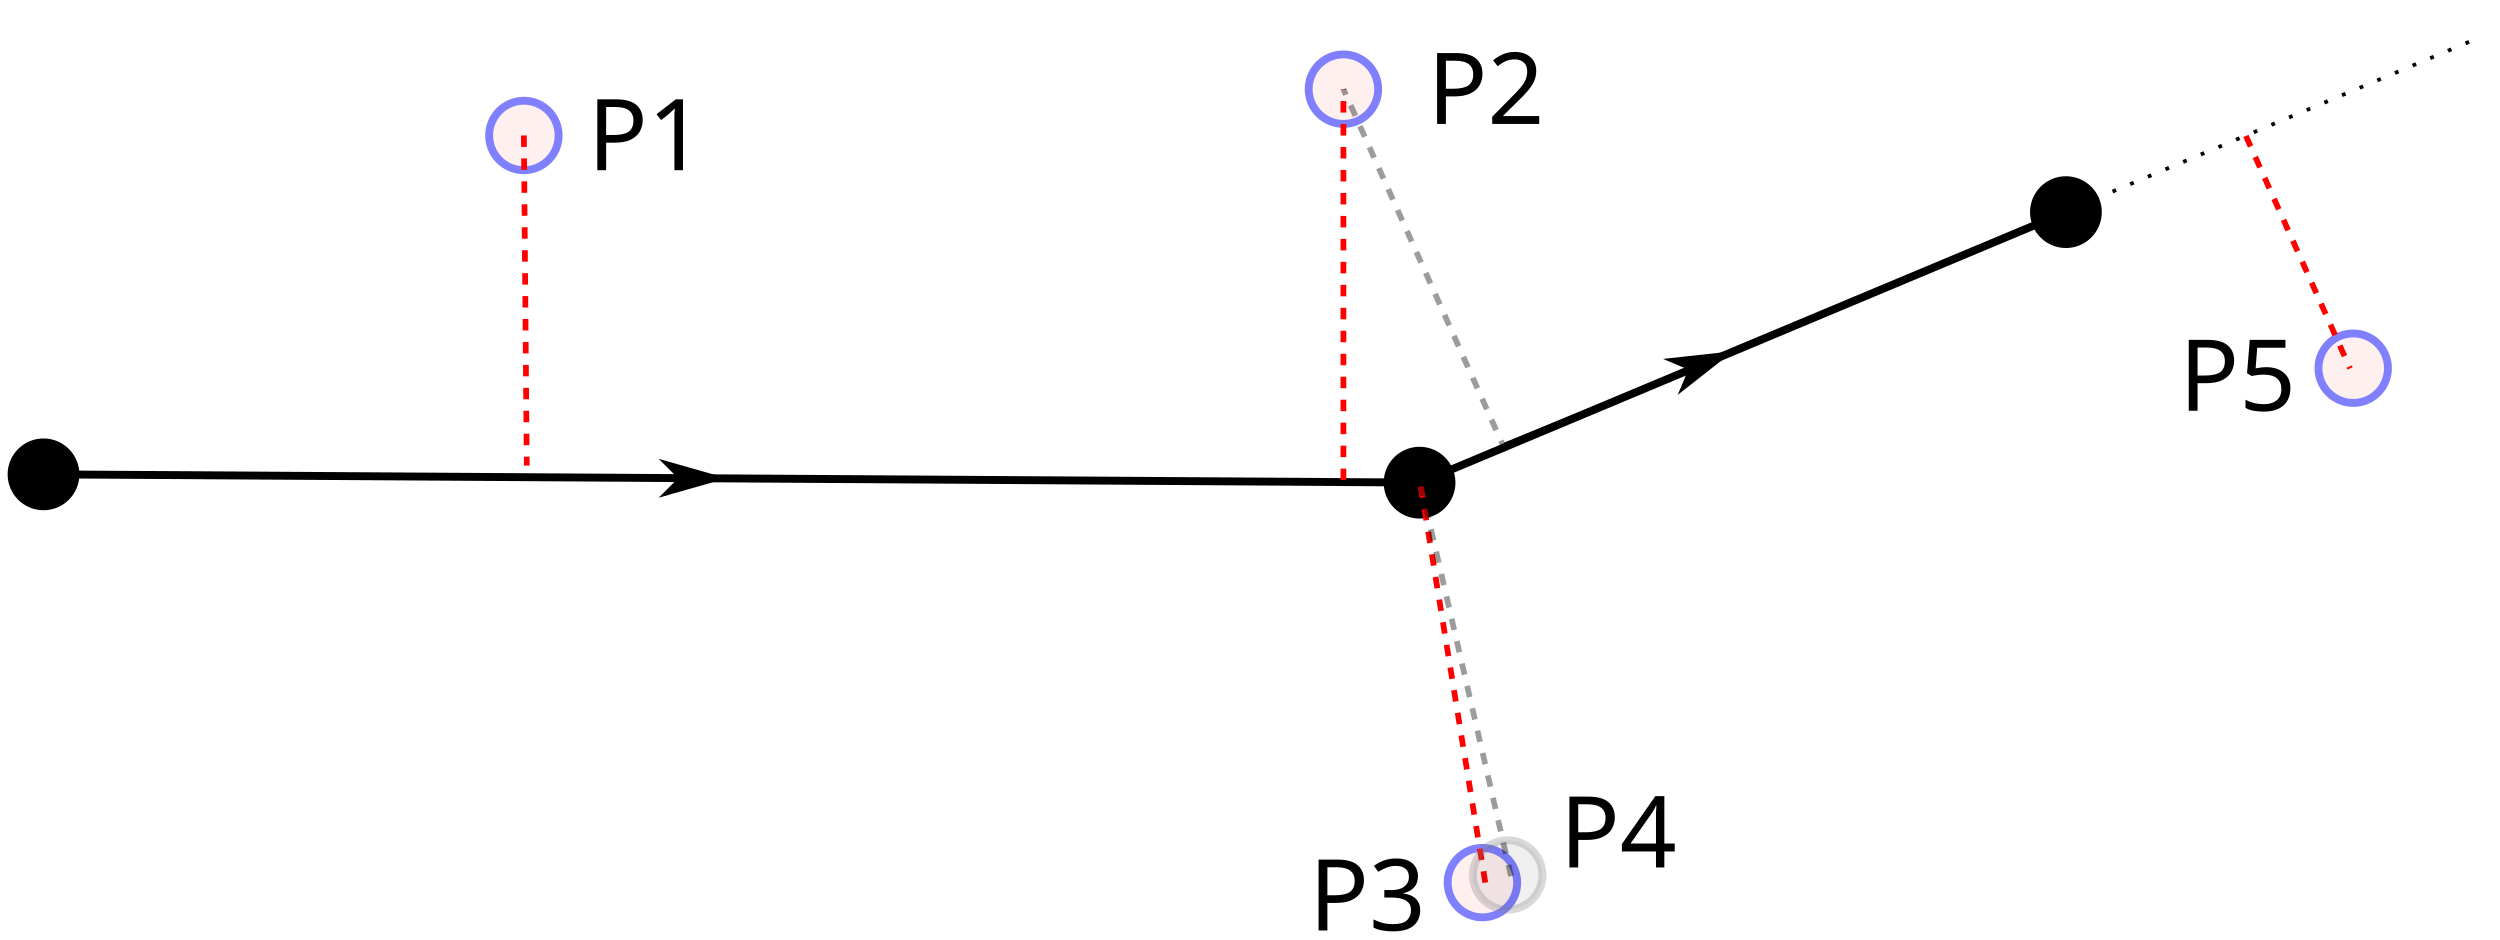
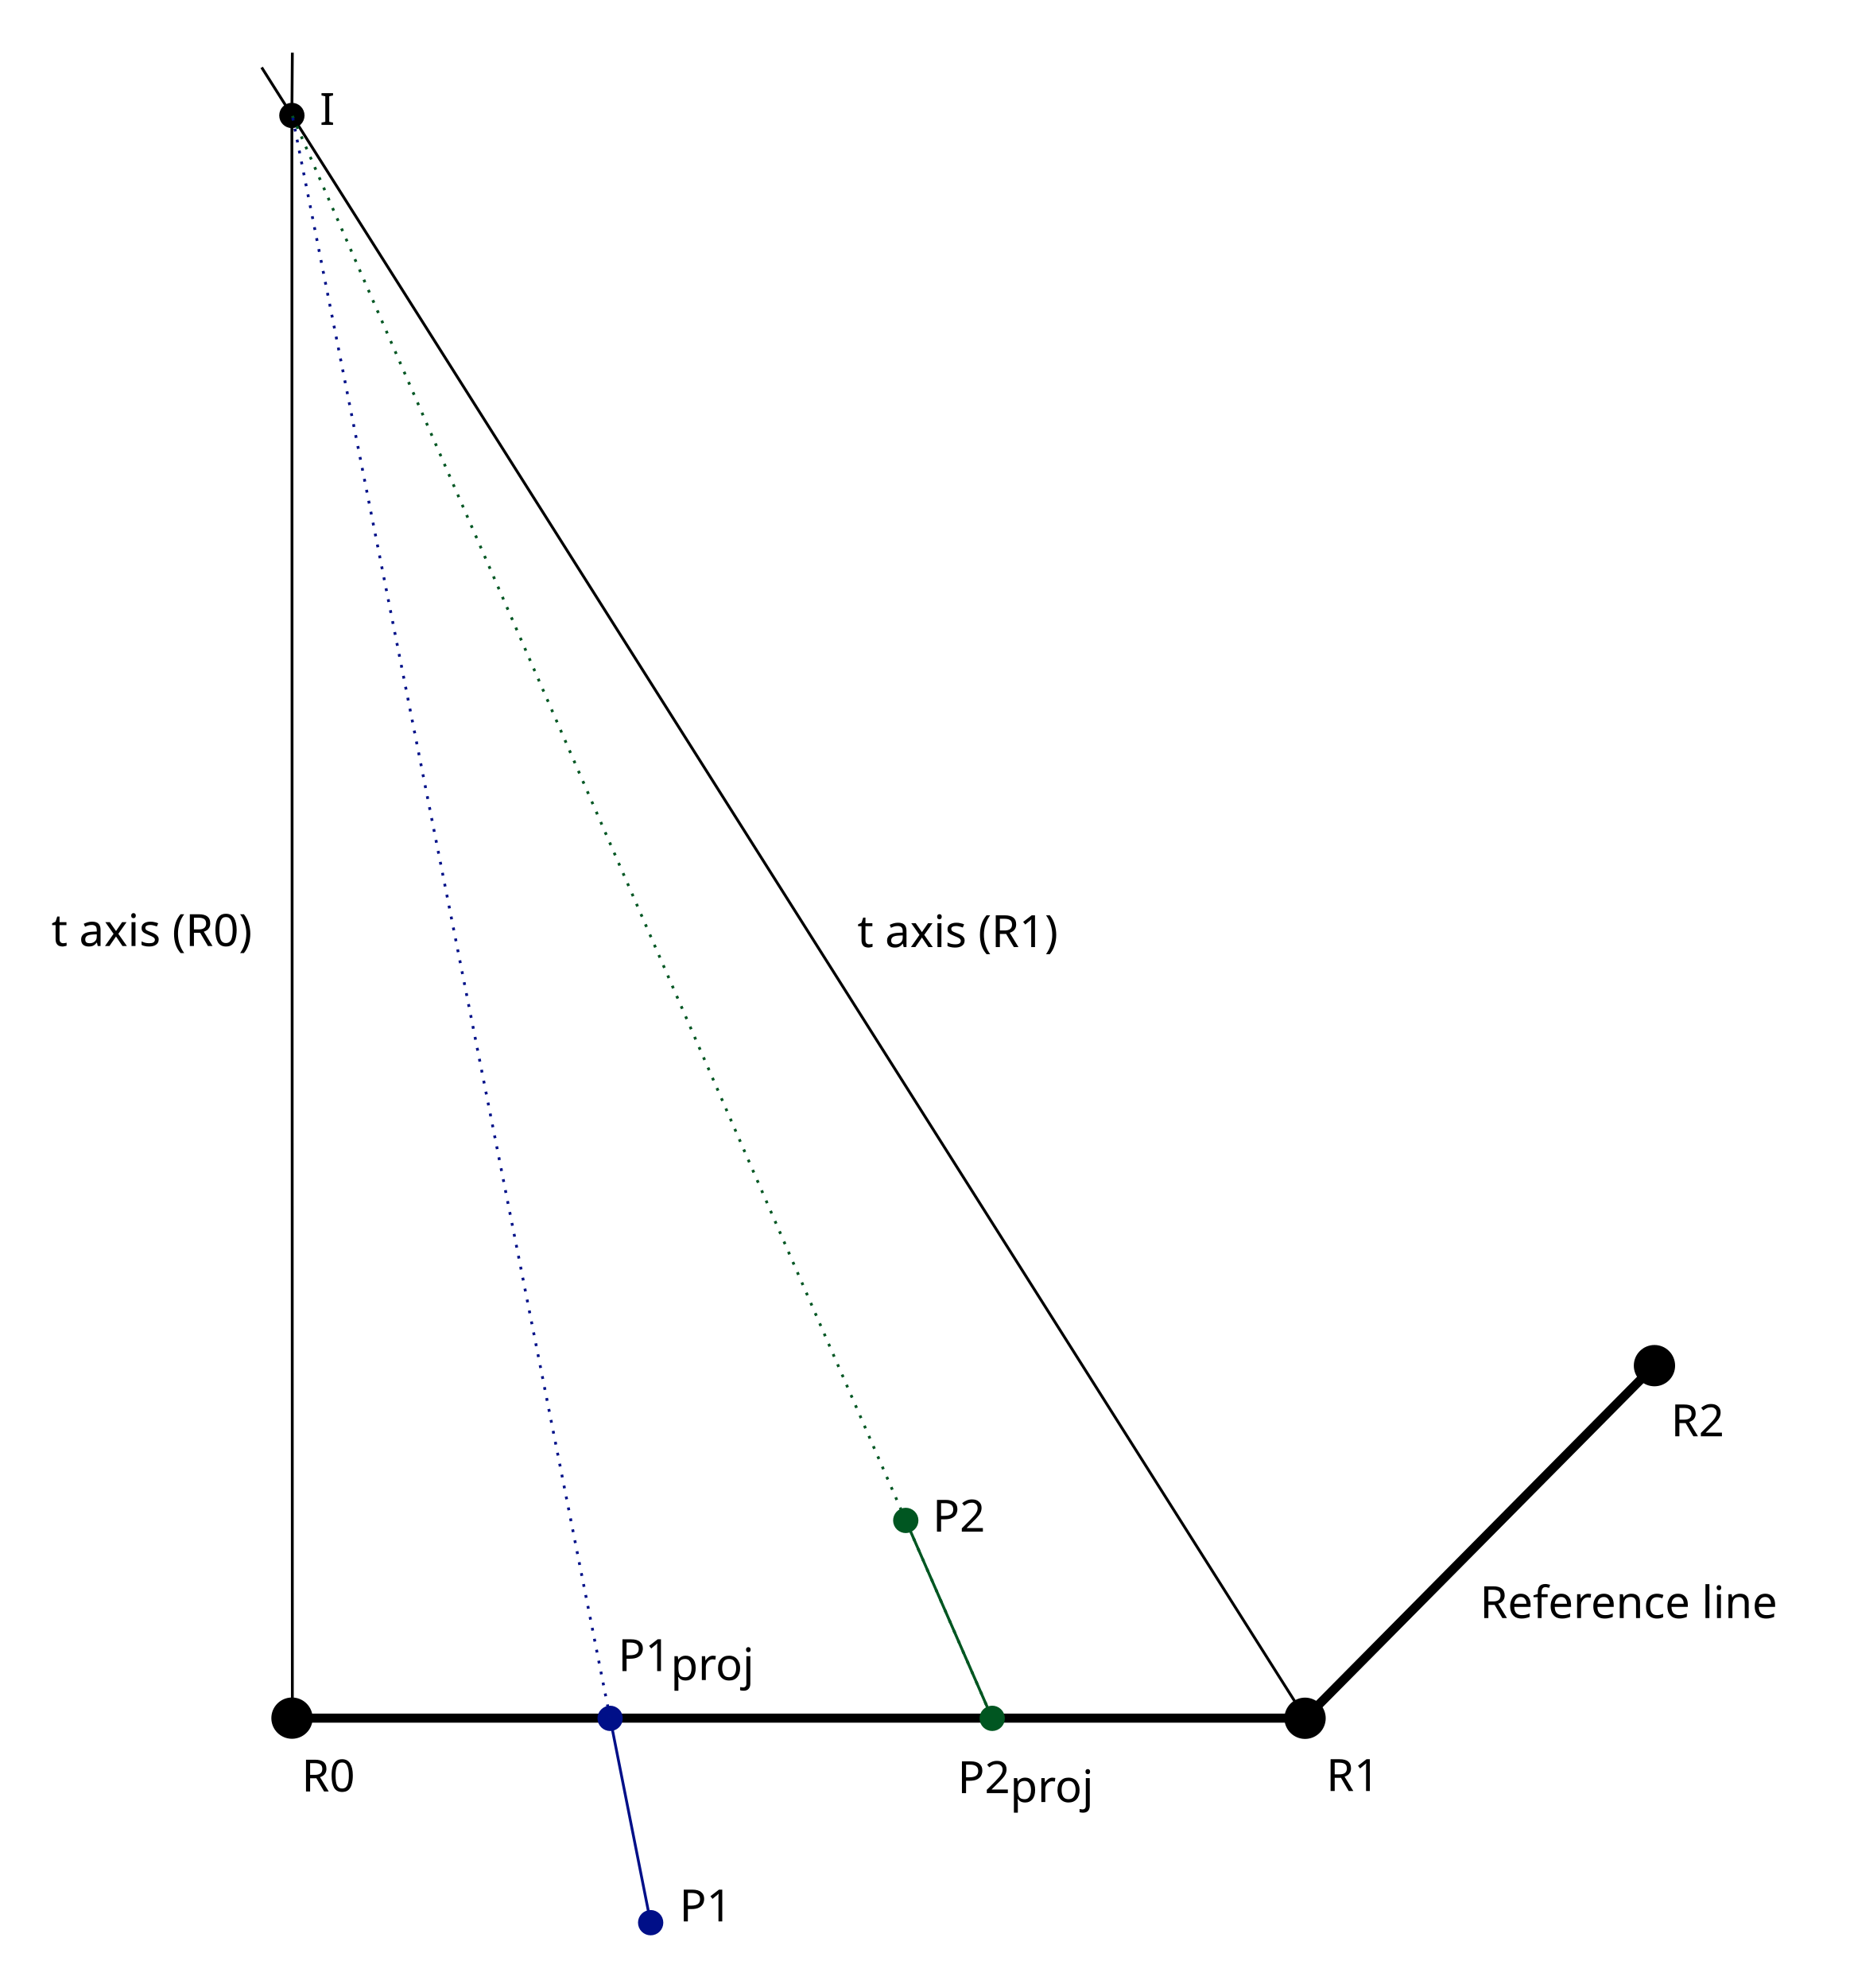
- <svg xmlns="http://www.w3.org/2000/svg" width="173.051mm" height="65.034mm" viewBox="0 0 173.051 65.034" version="1.1" id="svg8">
+ <svg xmlns="http://www.w3.org/2000/svg" width="175.603mm" height="188.718mm" viewBox="0 0 175.603 188.718" version="1.1" id="svg8">
  <defs id="defs2">
-     <marker orient="auto" refY="0" refX="0" id="Arrow1Lend" style="overflow:visible">
-       <path id="path820" d="M 0,0 5,-5 -12.5,0 5,5 Z" style="fill:#000000;fill-opacity:1;fill-rule:evenodd;stroke:#000000;stroke-width:1pt;stroke-opacity:1" transform="matrix(-0.8,0,0,-0.8,-10,0)" />
+     <marker style="overflow:visible" id="marker1267" refX="0" refY="0" orient="auto">
+       <path transform="matrix(0.8,0,0,0.8,5.92,0.8)" style="fill:context-stroke;fill-rule:evenodd;stroke:context-stroke;stroke-width:1pt" d="m -2.5,-1 c 0,2.76 -2.24,5 -5,5 -2.76,0 -5,-2.24 -5,-5 0,-2.76 2.24,-5 5,-5 2.76,0 5,2.24 5,5 z" id="path1067" />
+     </marker>
+     <marker style="overflow:visible" id="marker5074" refX="0" refY="0" orient="auto">
+       <path transform="matrix(0.4,0,0,0.4,2.96,0.4)" style="fill:#005621;fill-opacity:1;fill-rule:evenodd;stroke:#005621;stroke-width:1pt;stroke-opacity:1" d="m -2.5,-1 c 0,2.76 -2.24,5 -5,5 -2.76,0 -5,-2.24 -5,-5 0,-2.76 2.24,-5 5,-5 2.76,0 5,2.24 5,5 z" id="path5072" />
+     </marker>
+     <marker orient="auto" refY="0" refX="0" id="marker4940" style="overflow:visible">
+       <path id="path4938" d="m -2.5,-1 c 0,2.76 -2.24,5 -5,5 -2.76,0 -5,-2.24 -5,-5 0,-2.76 2.24,-5 5,-5 2.76,0 5,2.24 5,5 z" style="fill:#005621;fill-opacity:1;fill-rule:evenodd;stroke:#005621;stroke-width:1pt;stroke-opacity:1" transform="matrix(0.8,0,0,0.8,5.92,0.8)" />
    </marker>
    <marker orient="auto" refY="0" refX="0" id="DotL" style="overflow:visible">
-       <path id="path878" d="m -2.5,-1 c 0,2.76 -2.24,5 -5,5 -2.76,0 -5,-2.24 -5,-5 0,-2.76 2.24,-5 5,-5 2.76,0 5,2.24 5,5 z" style="fill:#000000;fill-opacity:1;fill-rule:evenodd;stroke:#000000;stroke-width:1pt;stroke-opacity:1" transform="matrix(0.8,0,0,0.8,5.92,0.8)" />
+       <path id="path4595" d="m -2.5,-1 c 0,2.76 -2.24,5 -5,5 -2.76,0 -5,-2.24 -5,-5 0,-2.76 2.24,-5 5,-5 2.76,0 5,2.24 5,5 z" style="fill:#000f88;fill-opacity:1;fill-rule:evenodd;stroke:#000f88;stroke-width:1pt;stroke-opacity:1" transform="matrix(0.8,0,0,0.8,5.92,0.8)" />
    </marker>
-     <marker orient="auto" refY="0" refX="0" id="Arrow1Lend-9" style="overflow:visible">
-       <path id="path820-8" d="M 0,0 5,-5 -12.5,0 5,5 Z" style="fill:#000000;fill-opacity:1;fill-rule:evenodd;stroke:#000000;stroke-width:1pt;stroke-opacity:1" transform="matrix(-0.8,0,0,-0.8,-10,0)" />
+     <marker orient="auto" refY="0" refX="0" id="marker4852" style="overflow:visible">
+       <path id="path4850" d="m -2.5,-1 c 0,2.76 -2.24,5 -5,5 -2.76,0 -5,-2.24 -5,-5 0,-2.76 2.24,-5 5,-5 2.76,0 5,2.24 5,5 z" style="fill:#000000;fill-opacity:1;fill-rule:evenodd;stroke:#000000;stroke-width:1pt;stroke-opacity:1" transform="matrix(0.4,0,0,0.4,2.96,0.4)" />
+     </marker>
+     <marker orient="auto" refY="0" refX="0" id="marker4818" style="overflow:visible">
+       <path id="path4816" d="m -2.5,-1 c 0,2.76 -2.24,5 -5,5 -2.76,0 -5,-2.24 -5,-5 0,-2.76 2.24,-5 5,-5 2.76,0 5,2.24 5,5 z" style="fill:#000000;fill-opacity:1;fill-rule:evenodd;stroke:#000000;stroke-width:1pt;stroke-opacity:1" transform="matrix(0.4,0,0,0.4,2.96,0.4)" />
+     </marker>
+     <marker orient="auto" refY="0" refX="0" id="DotM" style="overflow:visible">
+       <path id="path4598" d="m -2.5,-1 c 0,2.76 -2.24,5 -5,5 -2.76,0 -5,-2.24 -5,-5 0,-2.76 2.24,-5 5,-5 2.76,0 5,2.24 5,5 z" style="fill:#000000;fill-opacity:1;fill-rule:evenodd;stroke:#000000;stroke-width:1pt;stroke-opacity:1" transform="matrix(0.4,0,0,0.4,2.96,0.4)" />
    </marker>
  </defs>
-   <g id="layer1" transform="translate(4.323335,-69.35006)">
-     <path style="fill:none;fill-rule:evenodd;stroke:#000000;stroke-width:0.548;stroke-linecap:butt;stroke-linejoin:miter;stroke-miterlimit:15;stroke-dasharray:none;stroke-dashoffset:0;stroke-opacity:1;marker-start:url(#DotL);marker-mid:url(#DotL);marker-end:url(#DotL);paint-order:normal" d="M -1.268,102.185 93.982,102.752 138.721,84.017" id="path815" />
-     <circle style="fill:#ff0000;fill-opacity:0.059;fill-rule:evenodd;stroke:#8080ff;stroke-width:0.548;stroke-miterlimit:15;stroke-dasharray:none;stroke-dashoffset:0;stroke-opacity:1;paint-order:normal" id="path3247" cx="98.29" cy="130.445" r="2.405" />
-     <circle style="fill:#ff0000;fill-opacity:0.059;fill-rule:evenodd;stroke:#8080ff;stroke-width:0.548;stroke-miterlimit:15;stroke-dasharray:none;stroke-dashoffset:0;stroke-opacity:1;paint-order:normal" id="path3247-3" cx="88.668" cy="75.521" r="2.405" />
-     <circle style="fill:#ff0000;fill-opacity:0.059;fill-rule:evenodd;stroke:#8080ff;stroke-width:0.548;stroke-miterlimit:15;stroke-dasharray:none;stroke-dashoffset:0;stroke-opacity:1;paint-order:normal" id="path3247-6" cx="31.94" cy="78.728" r="2.405" />
-     <path style="fill:none;fill-rule:evenodd;stroke:#ff0000;stroke-width:0.397;stroke-linecap:butt;stroke-linejoin:miter;stroke-miterlimit:4;stroke-dasharray:0.794, 0.794;stroke-dashoffset:0;stroke-opacity:1" d="m 98.49,130.445 -4.508,-27.693" id="path3290" />
-     <path style="fill:none;fill-rule:evenodd;stroke:#ff0000;stroke-width:0.397;stroke-linecap:butt;stroke-linejoin:miter;stroke-miterlimit:4;stroke-dasharray:0.794, 0.794;stroke-dashoffset:0;stroke-opacity:1" d="m 31.94,78.728 0.2,22.852" id="path3292" />
-     <path style="fill:none;fill-rule:evenodd;stroke:#ff0000;stroke-width:0.397;stroke-linecap:butt;stroke-linejoin:miter;stroke-miterlimit:4;stroke-dasharray:0.795, 0.795;stroke-dashoffset:0;stroke-opacity:1" d="m 88.668,102.582 -10e-7,-27.061" id="path3294" />
-     <path style="fill:none;fill-rule:evenodd;stroke:#000000;stroke-width:0.397;stroke-linecap:butt;stroke-linejoin:miter;stroke-miterlimit:4;stroke-dasharray:0.795, 0.795;stroke-dashoffset:0;stroke-opacity:0.387" d="M 99.893,100.578 88.668,75.521" id="path3296" />
-     <text xml:space="preserve" style="font-style:normal;font-variant:normal;font-weight:normal;font-stretch:normal;font-size:7.938px;line-height:125%;font-family:'Courier 10 Pitch';-inkscape-font-specification:'Courier 10 Pitch, Normal';text-align:start;letter-spacing:0px;word-spacing:0px;writing-mode:lr-tb;text-anchor:start;fill:#000000;fill-opacity:1;stroke:none;stroke-width:0.397px;stroke-linecap:butt;stroke-linejoin:miter;stroke-opacity:1" x="94.481" y="77.927" id="text3662">
-       <tspan id="tspan3660" x="94.481" y="77.927" style="font-style:normal;font-variant:normal;font-weight:normal;font-stretch:normal;font-size:6.879px;font-family:sans-serif;-inkscape-font-specification:'sans-serif, Normal';font-variant-ligatures:normal;font-variant-caps:normal;font-variant-numeric:normal;font-feature-settings:normal;text-align:start;writing-mode:lr-tb;text-anchor:start;stroke-width:0.397px">P2</tspan>
+   <g id="layer1" transform="translate(-8.60074,-63.83673)">
+     <path style="fill:none;stroke:#000000;stroke-width:0.865;stroke-linecap:butt;stroke-linejoin:miter;stroke-miterlimit:4;stroke-dasharray:none;stroke-opacity:1;marker-start:url(#DotM);marker-mid:url(#marker4818);marker-end:url(#marker4852)" d="m 36.36,226.937 h 96.189 l 33.168,-33.486" id="path3721" />
+     <path style="fill:none;stroke:#000000;stroke-width:0.265px;stroke-linecap:butt;stroke-linejoin:miter;stroke-opacity:1;marker-mid:url(#marker1267)" d="m 36.36,226.937 -0.045,-152.161 0.045,-5.937" id="path3723" />
+     <path style="fill:none;stroke:#000000;stroke-width:0.265px;stroke-linecap:butt;stroke-linejoin:miter;stroke-opacity:1" d="M 132.548,226.937 33.445,70.238" id="path3725" />
+     <path style="fill:none;stroke:#000f88;stroke-width:0.265;stroke-linecap:butt;stroke-linejoin:miter;stroke-miterlimit:4;stroke-dasharray:none;stroke-opacity:1;marker-start:url(#DotL);marker-end:url(#DotL)" d="M 70.377,246.333 66.53,226.937" id="path4896" />
+     <path style="fill:none;stroke:#005621;stroke-width:0.265;stroke-linecap:butt;stroke-linejoin:miter;stroke-miterlimit:4;stroke-dasharray:none;stroke-opacity:1;marker-start:url(#marker4940);marker-end:url(#marker4940)" d="M 102.803,226.937 94.595,208.149" id="path4936" />
+     <path style="fill:none;stroke:#005622;stroke-width:0.265;stroke-linecap:butt;stroke-linejoin:miter;stroke-miterlimit:4;stroke-dasharray:0.265, 0.795;stroke-dashoffset:0;stroke-opacity:1" d="M 36.36,74.846 102.803,226.937" id="path5044" />
+     <path style="fill:none;stroke:#001088;stroke-width:0.265;stroke-linecap:butt;stroke-linejoin:miter;stroke-miterlimit:4;stroke-dasharray:0.265, 0.794;stroke-dashoffset:0;stroke-opacity:1" d="M 66.53,226.937 36.36,74.846" id="path5046" />
+     <text xml:space="preserve" style="font-style:normal;font-variant:normal;font-weight:normal;font-stretch:normal;font-size:4.233px;line-height:1.25;font-family:sans-serif;-inkscape-font-specification:'sans-serif, Normal';font-variant-ligatures:normal;font-variant-caps:normal;font-variant-numeric:normal;font-variant-east-asian:normal;letter-spacing:0px;word-spacing:0px;fill:#000000;fill-opacity:1;stroke:none;stroke-width:0.265" x="73.119" y="246.236" id="text5180">
+       <tspan id="tspan5178" x="73.119" y="246.236" style="font-style:normal;font-variant:normal;font-weight:normal;font-stretch:normal;font-size:4.233px;font-family:sans-serif;-inkscape-font-specification:'sans-serif, Normal';font-variant-ligatures:normal;font-variant-caps:normal;font-variant-numeric:normal;font-variant-east-asian:normal;stroke-width:0.265">P1</tspan>
    </text>
-     <text xml:space="preserve" style="font-style:normal;font-variant:normal;font-weight:normal;font-stretch:normal;font-size:7.938px;line-height:125%;font-family:'Courier 10 Pitch';-inkscape-font-specification:'Courier 10 Pitch, Normal';text-align:start;letter-spacing:0px;word-spacing:0px;writing-mode:lr-tb;text-anchor:start;fill:#000000;fill-opacity:1;stroke:none;stroke-width:0.397px;stroke-linecap:butt;stroke-linejoin:miter;stroke-opacity:1" x="86.277" y="133.758" id="text3666">
-       <tspan id="tspan3664" x="86.277" y="133.758" style="font-style:normal;font-variant:normal;font-weight:normal;font-stretch:normal;font-size:6.879px;font-family:sans-serif;-inkscape-font-specification:'sans-serif, Normal';font-variant-ligatures:normal;font-variant-caps:normal;font-variant-numeric:normal;font-feature-settings:normal;text-align:start;writing-mode:lr-tb;text-anchor:start;stroke-width:0.397px">P3</tspan>
+     <text xml:space="preserve" style="font-style:normal;font-variant:normal;font-weight:normal;font-stretch:normal;font-size:4.233px;line-height:1.25;font-family:sans-serif;-inkscape-font-specification:'sans-serif, Normal';font-variant-ligatures:normal;font-variant-caps:normal;font-variant-numeric:normal;font-variant-east-asian:normal;letter-spacing:0px;word-spacing:0px;fill:#000000;fill-opacity:1;stroke:none;stroke-width:0.265" x="97.161" y="209.234" id="text5184">
+       <tspan id="tspan5182" x="97.161" y="209.234" style="font-style:normal;font-variant:normal;font-weight:normal;font-stretch:normal;font-size:4.233px;font-family:sans-serif;-inkscape-font-specification:'sans-serif, Normal';font-variant-ligatures:normal;font-variant-caps:normal;font-variant-numeric:normal;font-variant-east-asian:normal;stroke-width:0.265">P2</tspan>
    </text>
-     <text xml:space="preserve" style="font-style:normal;font-variant:normal;font-weight:normal;font-stretch:normal;font-size:6.879px;line-height:125%;font-family:'Courier 10 Pitch';-inkscape-font-specification:'Courier 10 Pitch, Normal';font-variant-ligatures:normal;font-variant-caps:normal;font-variant-numeric:normal;font-feature-settings:normal;text-align:start;letter-spacing:0px;word-spacing:0px;writing-mode:lr-tb;text-anchor:start;fill:#000000;fill-opacity:1;stroke:none;stroke-width:0.397px;stroke-linecap:butt;stroke-linejoin:miter;stroke-opacity:1" x="36.35" y="81.134" id="text3670">
-       <tspan id="tspan3668" x="36.35" y="81.134" style="font-style:normal;font-variant:normal;font-weight:normal;font-stretch:normal;font-size:6.879px;font-family:sans-serif;-inkscape-font-specification:'sans-serif, Normal';font-variant-ligatures:normal;font-variant-caps:normal;font-variant-numeric:normal;font-feature-settings:normal;text-align:start;writing-mode:lr-tb;text-anchor:start;stroke-width:0.397px">P1</tspan>
+     <text xml:space="preserve" style="font-style:normal;font-variant:normal;font-weight:normal;font-stretch:normal;font-size:4.233px;line-height:1.25;font-family:sans-serif;-inkscape-font-specification:'sans-serif, Normal';font-variant-ligatures:normal;font-variant-caps:normal;font-variant-numeric:normal;font-variant-east-asian:normal;letter-spacing:0px;word-spacing:0px;fill:#000000;fill-opacity:1;stroke:none;stroke-width:0.265" x="38.956" y="75.694" id="text5206">
+       <tspan id="tspan5204" x="38.956" y="75.694" style="font-style:normal;font-variant:normal;font-weight:normal;font-stretch:normal;font-size:4.233px;font-family:sans-serif;-inkscape-font-specification:'sans-serif, Normal';font-variant-ligatures:normal;font-variant-caps:normal;font-variant-numeric:normal;font-variant-east-asian:normal;stroke-width:0.265">I</tspan>
    </text>
-     <circle style="fill:#000000;fill-opacity:0.059;fill-rule:evenodd;stroke:#808083;stroke-width:0.548;stroke-miterlimit:15;stroke-dasharray:none;stroke-dashoffset:0;stroke-opacity:0.298;paint-order:normal" id="path3247-7" cx="100.04" cy="129.917" r="2.405" />
-     <path style="fill:none;fill-rule:evenodd;stroke:#000000;stroke-width:0.397;stroke-linecap:butt;stroke-linejoin:miter;stroke-miterlimit:4;stroke-dasharray:0.795, 0.795;stroke-dashoffset:0;stroke-opacity:0.387" d="M 100.272,129.995 93.982,102.752" id="path3296-0" />
-     <text xml:space="preserve" style="font-style:normal;font-variant:normal;font-weight:normal;font-stretch:normal;font-size:7.938px;line-height:125%;font-family:'Courier 10 Pitch';-inkscape-font-specification:'Courier 10 Pitch, Normal';text-align:start;letter-spacing:0px;word-spacing:0px;writing-mode:lr-tb;text-anchor:start;fill:#000000;fill-opacity:1;stroke:none;stroke-width:0.397px;stroke-linecap:butt;stroke-linejoin:miter;stroke-opacity:1" x="103.641" y="129.401" id="text3666-8">
-       <tspan id="tspan3664-1" x="103.641" y="129.401" style="font-style:normal;font-variant:normal;font-weight:normal;font-stretch:normal;font-size:6.879px;font-family:sans-serif;-inkscape-font-specification:'sans-serif, Normal';font-variant-ligatures:normal;font-variant-caps:normal;font-variant-numeric:normal;font-feature-settings:normal;text-align:start;writing-mode:lr-tb;text-anchor:start;stroke-width:0.397px">P4</tspan>
+     <text xml:space="preserve" style="font-style:normal;font-variant:normal;font-weight:normal;font-stretch:normal;font-size:4.233px;line-height:1.25;font-family:sans-serif;-inkscape-font-specification:'sans-serif, Normal';font-variant-ligatures:normal;font-variant-caps:normal;font-variant-numeric:normal;font-variant-east-asian:normal;letter-spacing:0px;word-spacing:0px;baseline-shift:baseline;fill:#000000;fill-opacity:1;stroke:none;stroke-width:0.265" x="67.296" y="222.47" id="text5210">
+       <tspan id="tspan5208" x="67.296" y="222.47" style="font-style:normal;font-variant:normal;font-weight:normal;font-stretch:normal;font-size:4.233px;font-family:sans-serif;-inkscape-font-specification:'sans-serif, Normal';font-variant-ligatures:normal;font-variant-caps:normal;font-variant-numeric:normal;font-variant-east-asian:normal">P1<tspan style="font-style:normal;font-variant:normal;font-weight:normal;font-stretch:normal;font-size:4.233px;font-family:sans-serif;-inkscape-font-specification:'sans-serif, Normal';font-variant-ligatures:normal;font-variant-caps:normal;font-variant-numeric:normal;font-variant-east-asian:normal;baseline-shift:sub" id="tspan5212">proj</tspan>
+       </tspan>
    </text>
-     <circle style="fill:#ff0000;fill-opacity:0.059;fill-rule:evenodd;stroke:#8080ff;stroke-width:0.548;stroke-miterlimit:15;stroke-dasharray:none;stroke-dashoffset:0;stroke-opacity:1;paint-order:normal" id="path3247-3-5" cx="158.567" cy="94.836" r="2.405" />
-     <text xml:space="preserve" style="font-style:normal;font-variant:normal;font-weight:normal;font-stretch:normal;font-size:7.938px;line-height:125%;font-family:'Courier 10 Pitch';-inkscape-font-specification:'Courier 10 Pitch, Normal';text-align:start;letter-spacing:0px;word-spacing:0px;writing-mode:lr-tb;text-anchor:start;fill:#000000;fill-opacity:1;stroke:none;stroke-width:0.397px;stroke-linecap:butt;stroke-linejoin:miter;stroke-opacity:1" x="146.511" y="97.781" id="text3666-8-6">
-       <tspan id="tspan3664-1-5" x="146.511" y="97.781" style="font-style:normal;font-variant:normal;font-weight:normal;font-stretch:normal;font-size:6.879px;font-family:sans-serif;-inkscape-font-specification:'sans-serif, Normal';font-variant-ligatures:normal;font-variant-caps:normal;font-variant-numeric:normal;font-feature-settings:normal;text-align:start;writing-mode:lr-tb;text-anchor:start;stroke-width:0.397px">P5</tspan>
+     <text xml:space="preserve" style="font-style:normal;font-variant:normal;font-weight:normal;font-stretch:normal;font-size:4.233px;line-height:1.25;font-family:sans-serif;-inkscape-font-specification:'sans-serif, Normal';font-variant-ligatures:normal;font-variant-caps:normal;font-variant-numeric:normal;font-variant-east-asian:normal;letter-spacing:0px;word-spacing:0px;baseline-shift:baseline;fill:#000000;fill-opacity:1;stroke:none;stroke-width:0.265" x="99.53" y="234.053" id="text5210-1">
+       <tspan id="tspan5208-5" x="99.53" y="234.053" style="font-style:normal;font-variant:normal;font-weight:normal;font-stretch:normal;font-size:4.233px;font-family:sans-serif;-inkscape-font-specification:'sans-serif, Normal';font-variant-ligatures:normal;font-variant-caps:normal;font-variant-numeric:normal;font-variant-east-asian:normal;stroke-width:0.265">P2<tspan style="font-style:normal;font-variant:normal;font-weight:normal;font-stretch:normal;font-size:4.233px;font-family:sans-serif;-inkscape-font-specification:'sans-serif, Normal';font-variant-ligatures:normal;font-variant-caps:normal;font-variant-numeric:normal;font-variant-east-asian:normal;baseline-shift:sub;stroke-width:0.265" id="tspan5212-1">proj</tspan>
+       </tspan>
    </text>
-     <path style="fill:none;fill-rule:evenodd;stroke:#ff0000;stroke-width:0.397;stroke-linecap:butt;stroke-linejoin:miter;stroke-miterlimit:4;stroke-dasharray:0.795, 0.795;stroke-dashoffset:0;stroke-opacity:1" d="m 151.138,78.76 7.21,16.092" id="path3294-7" />
-     <path style="fill:none;fill-rule:evenodd;stroke:#000000;stroke-width:0.265;stroke-linecap:butt;stroke-linejoin:miter;stroke-miterlimit:4;stroke-dasharray:none;stroke-opacity:1;marker-end:url(#Arrow1Lend)" d="m 29.08,102.456 h 16.387" id="path8045" />
-     <flowRoot xml:space="preserve" id="flowRoot8069" style="fill:black;stroke:none;stroke-opacity:1;stroke-width:1px;stroke-linejoin:miter;stroke-linecap:butt;fill-opacity:1;font-family:'Courier 10 Pitch';font-style:normal;font-weight:normal;font-size:20px;line-height:125%;letter-spacing:0px;word-spacing:0px;-inkscape-font-specification:'Courier 10 Pitch, Normal';font-stretch:normal;font-variant:normal;text-anchor:start;text-align:start;writing-mode:lr">
-       <flowRegion id="flowRegion8071">
-         <rect id="rect8073" width="87.124" height="33.859" x="50.788" y="159.5" />
-       </flowRegion>
-       <flowPara id="flowPara8075" />
-     </flowRoot>
-     <path style="fill:none;fill-rule:evenodd;stroke:#000000;stroke-width:0.265;stroke-linecap:butt;stroke-linejoin:miter;stroke-miterlimit:4;stroke-dasharray:none;stroke-opacity:1;marker-end:url(#Arrow1Lend-9)" d="M 99.839,100.113 115.183,93.856" id="path8045-8" />
-     <path style="fill:none;fill-rule:evenodd;stroke:#000000;stroke-width:0.265;stroke-linecap:butt;stroke-linejoin:miter;stroke-opacity:0.988;stroke-miterlimit:4;stroke-dasharray:0.265,1.06;stroke-dashoffset:0" d="M 166.586,72.248 97.005,101.46" id="path12238" />
+     <text xml:space="preserve" style="font-style:normal;font-variant:normal;font-weight:normal;font-stretch:normal;font-size:4.233px;line-height:1.25;font-family:sans-serif;-inkscape-font-specification:'sans-serif, Normal';font-variant-ligatures:normal;font-variant-caps:normal;font-variant-numeric:normal;font-variant-east-asian:normal;letter-spacing:0px;word-spacing:0px;fill:#000000;fill-opacity:1;stroke:none;stroke-width:0.265" x="37.25" y="233.902" id="text7745">
+       <tspan id="tspan7743" style="font-style:normal;font-variant:normal;font-weight:normal;font-stretch:normal;font-size:4.233px;font-family:sans-serif;-inkscape-font-specification:'sans-serif, Normal';font-variant-ligatures:normal;font-variant-caps:normal;font-variant-numeric:normal;font-variant-east-asian:normal;stroke-width:0.265" x="37.25" y="233.902">R0</tspan>
+     </text>
+     <text xml:space="preserve" style="font-style:normal;font-variant:normal;font-weight:normal;font-stretch:normal;font-size:4.233px;line-height:1.25;font-family:sans-serif;-inkscape-font-specification:'sans-serif, Normal';font-variant-ligatures:normal;font-variant-caps:normal;font-variant-numeric:normal;font-variant-east-asian:normal;letter-spacing:0px;word-spacing:0px;fill:#000000;fill-opacity:1;stroke:none;stroke-width:0.265" x="134.535" y="233.853" id="text7745-6">
+       <tspan id="tspan7743-4" style="font-style:normal;font-variant:normal;font-weight:normal;font-stretch:normal;font-size:4.233px;font-family:sans-serif;-inkscape-font-specification:'sans-serif, Normal';font-variant-ligatures:normal;font-variant-caps:normal;font-variant-numeric:normal;font-variant-east-asian:normal;stroke-width:0.265" x="134.535" y="233.853">R1</tspan>
+     </text>
+     <text xml:space="preserve" style="font-style:normal;font-variant:normal;font-weight:normal;font-stretch:normal;font-size:4.233px;line-height:1.25;font-family:sans-serif;-inkscape-font-specification:'sans-serif, Normal';font-variant-ligatures:normal;font-variant-caps:normal;font-variant-numeric:normal;font-variant-east-asian:normal;letter-spacing:0px;word-spacing:0px;fill:#000000;fill-opacity:1;stroke:none;stroke-width:0.265" x="167.261" y="200.181" id="text7745-3">
+       <tspan id="tspan7743-3" style="font-style:normal;font-variant:normal;font-weight:normal;font-stretch:normal;font-size:4.233px;font-family:sans-serif;-inkscape-font-specification:'sans-serif, Normal';font-variant-ligatures:normal;font-variant-caps:normal;font-variant-numeric:normal;font-variant-east-asian:normal;stroke-width:0.265" x="167.261" y="200.181">R2</tspan>
+     </text>
+     <text xml:space="preserve" style="font-style:normal;font-variant:normal;font-weight:normal;font-stretch:normal;font-size:4.233px;line-height:1.25;font-family:sans-serif;-inkscape-font-specification:'sans-serif, Normal';font-variant-ligatures:normal;font-variant-caps:normal;font-variant-numeric:normal;font-variant-east-asian:normal;letter-spacing:0px;word-spacing:0px;fill:#000000;fill-opacity:1;stroke:none;stroke-width:0.265" x="149.126" y="217.434" id="text21757">
+       <tspan id="tspan21755" style="font-style:normal;font-variant:normal;font-weight:normal;font-stretch:normal;font-size:4.233px;font-family:sans-serif;-inkscape-font-specification:'sans-serif, Normal';font-variant-ligatures:normal;font-variant-caps:normal;font-variant-numeric:normal;font-variant-east-asian:normal;stroke-width:0.265" x="149.126" y="217.434" rotate="0 0 0 0 0 0 0 0 0 0 0 0 0 0 0">Reference line</tspan>
+     </text>
+     <text xml:space="preserve" style="font-style:normal;font-variant:normal;font-weight:normal;font-stretch:normal;font-size:4.233px;line-height:1.25;font-family:sans-serif;-inkscape-font-specification:'sans-serif, Normal';font-variant-ligatures:normal;font-variant-caps:normal;font-variant-numeric:normal;font-variant-east-asian:normal;letter-spacing:0px;word-spacing:0px;fill:#000000;fill-opacity:1;stroke:none;stroke-width:0.265" x="90.01" y="153.746" id="text21757-3">
+       <tspan id="tspan21755-6" style="font-style:normal;font-variant:normal;font-weight:normal;font-stretch:normal;font-size:4.233px;font-family:sans-serif;-inkscape-font-specification:'sans-serif, Normal';font-variant-ligatures:normal;font-variant-caps:normal;font-variant-numeric:normal;font-variant-east-asian:normal;stroke-width:0.265" x="90.01" y="153.746" rotate="0 0 0 0 0 0 0 0 0 0 0 0">t axis (R1)</tspan>
+     </text>
+     <text xml:space="preserve" style="font-style:normal;font-variant:normal;font-weight:normal;font-stretch:normal;font-size:4.233px;line-height:1.25;font-family:sans-serif;-inkscape-font-specification:'sans-serif, Normal';font-variant-ligatures:normal;font-variant-caps:normal;font-variant-numeric:normal;font-variant-east-asian:normal;letter-spacing:0px;word-spacing:0px;fill:#000000;fill-opacity:1;stroke:none;stroke-width:0.265" x="13.487" y="153.643" id="text21757-3-7">
+       <tspan id="tspan21755-6-5" style="font-style:normal;font-variant:normal;font-weight:normal;font-stretch:normal;font-size:4.233px;font-family:sans-serif;-inkscape-font-specification:'sans-serif, Normal';font-variant-ligatures:normal;font-variant-caps:normal;font-variant-numeric:normal;font-variant-east-asian:normal;stroke-width:0.265" x="13.487" y="153.643" rotate="0 0 0 0 0 0 0 0 0 0 0 0">t axis (R0)</tspan>
+     </text>
  </g>
</svg>
